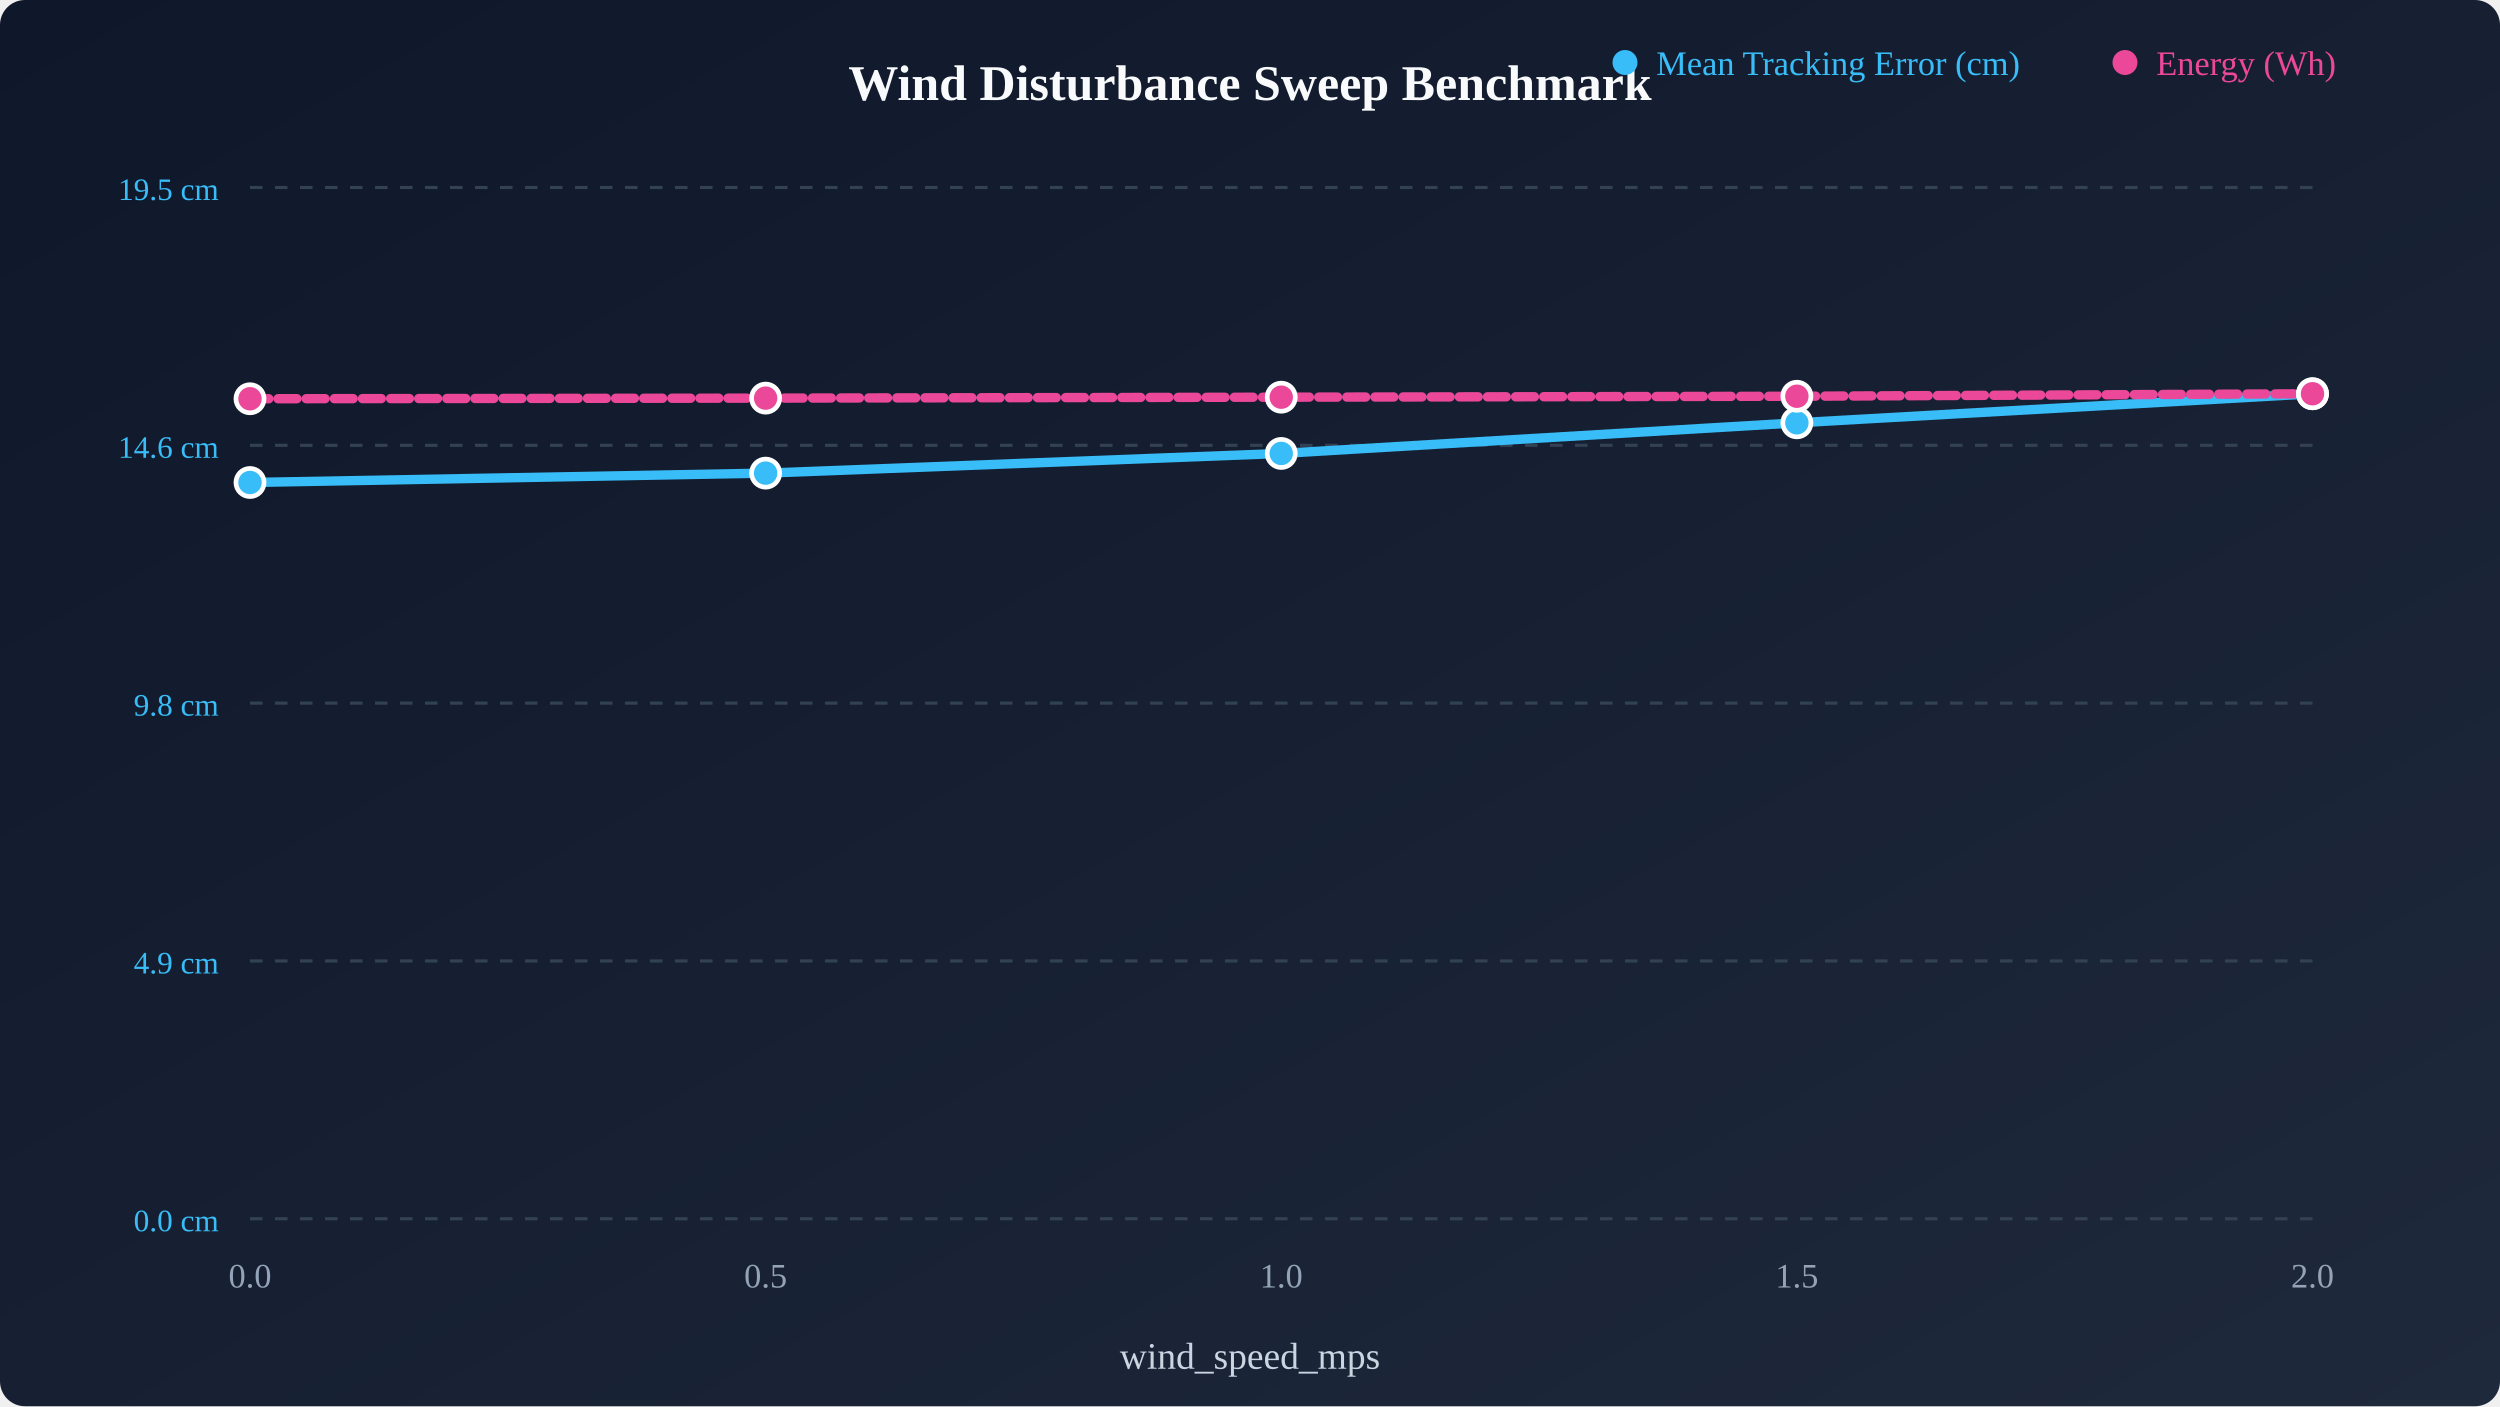
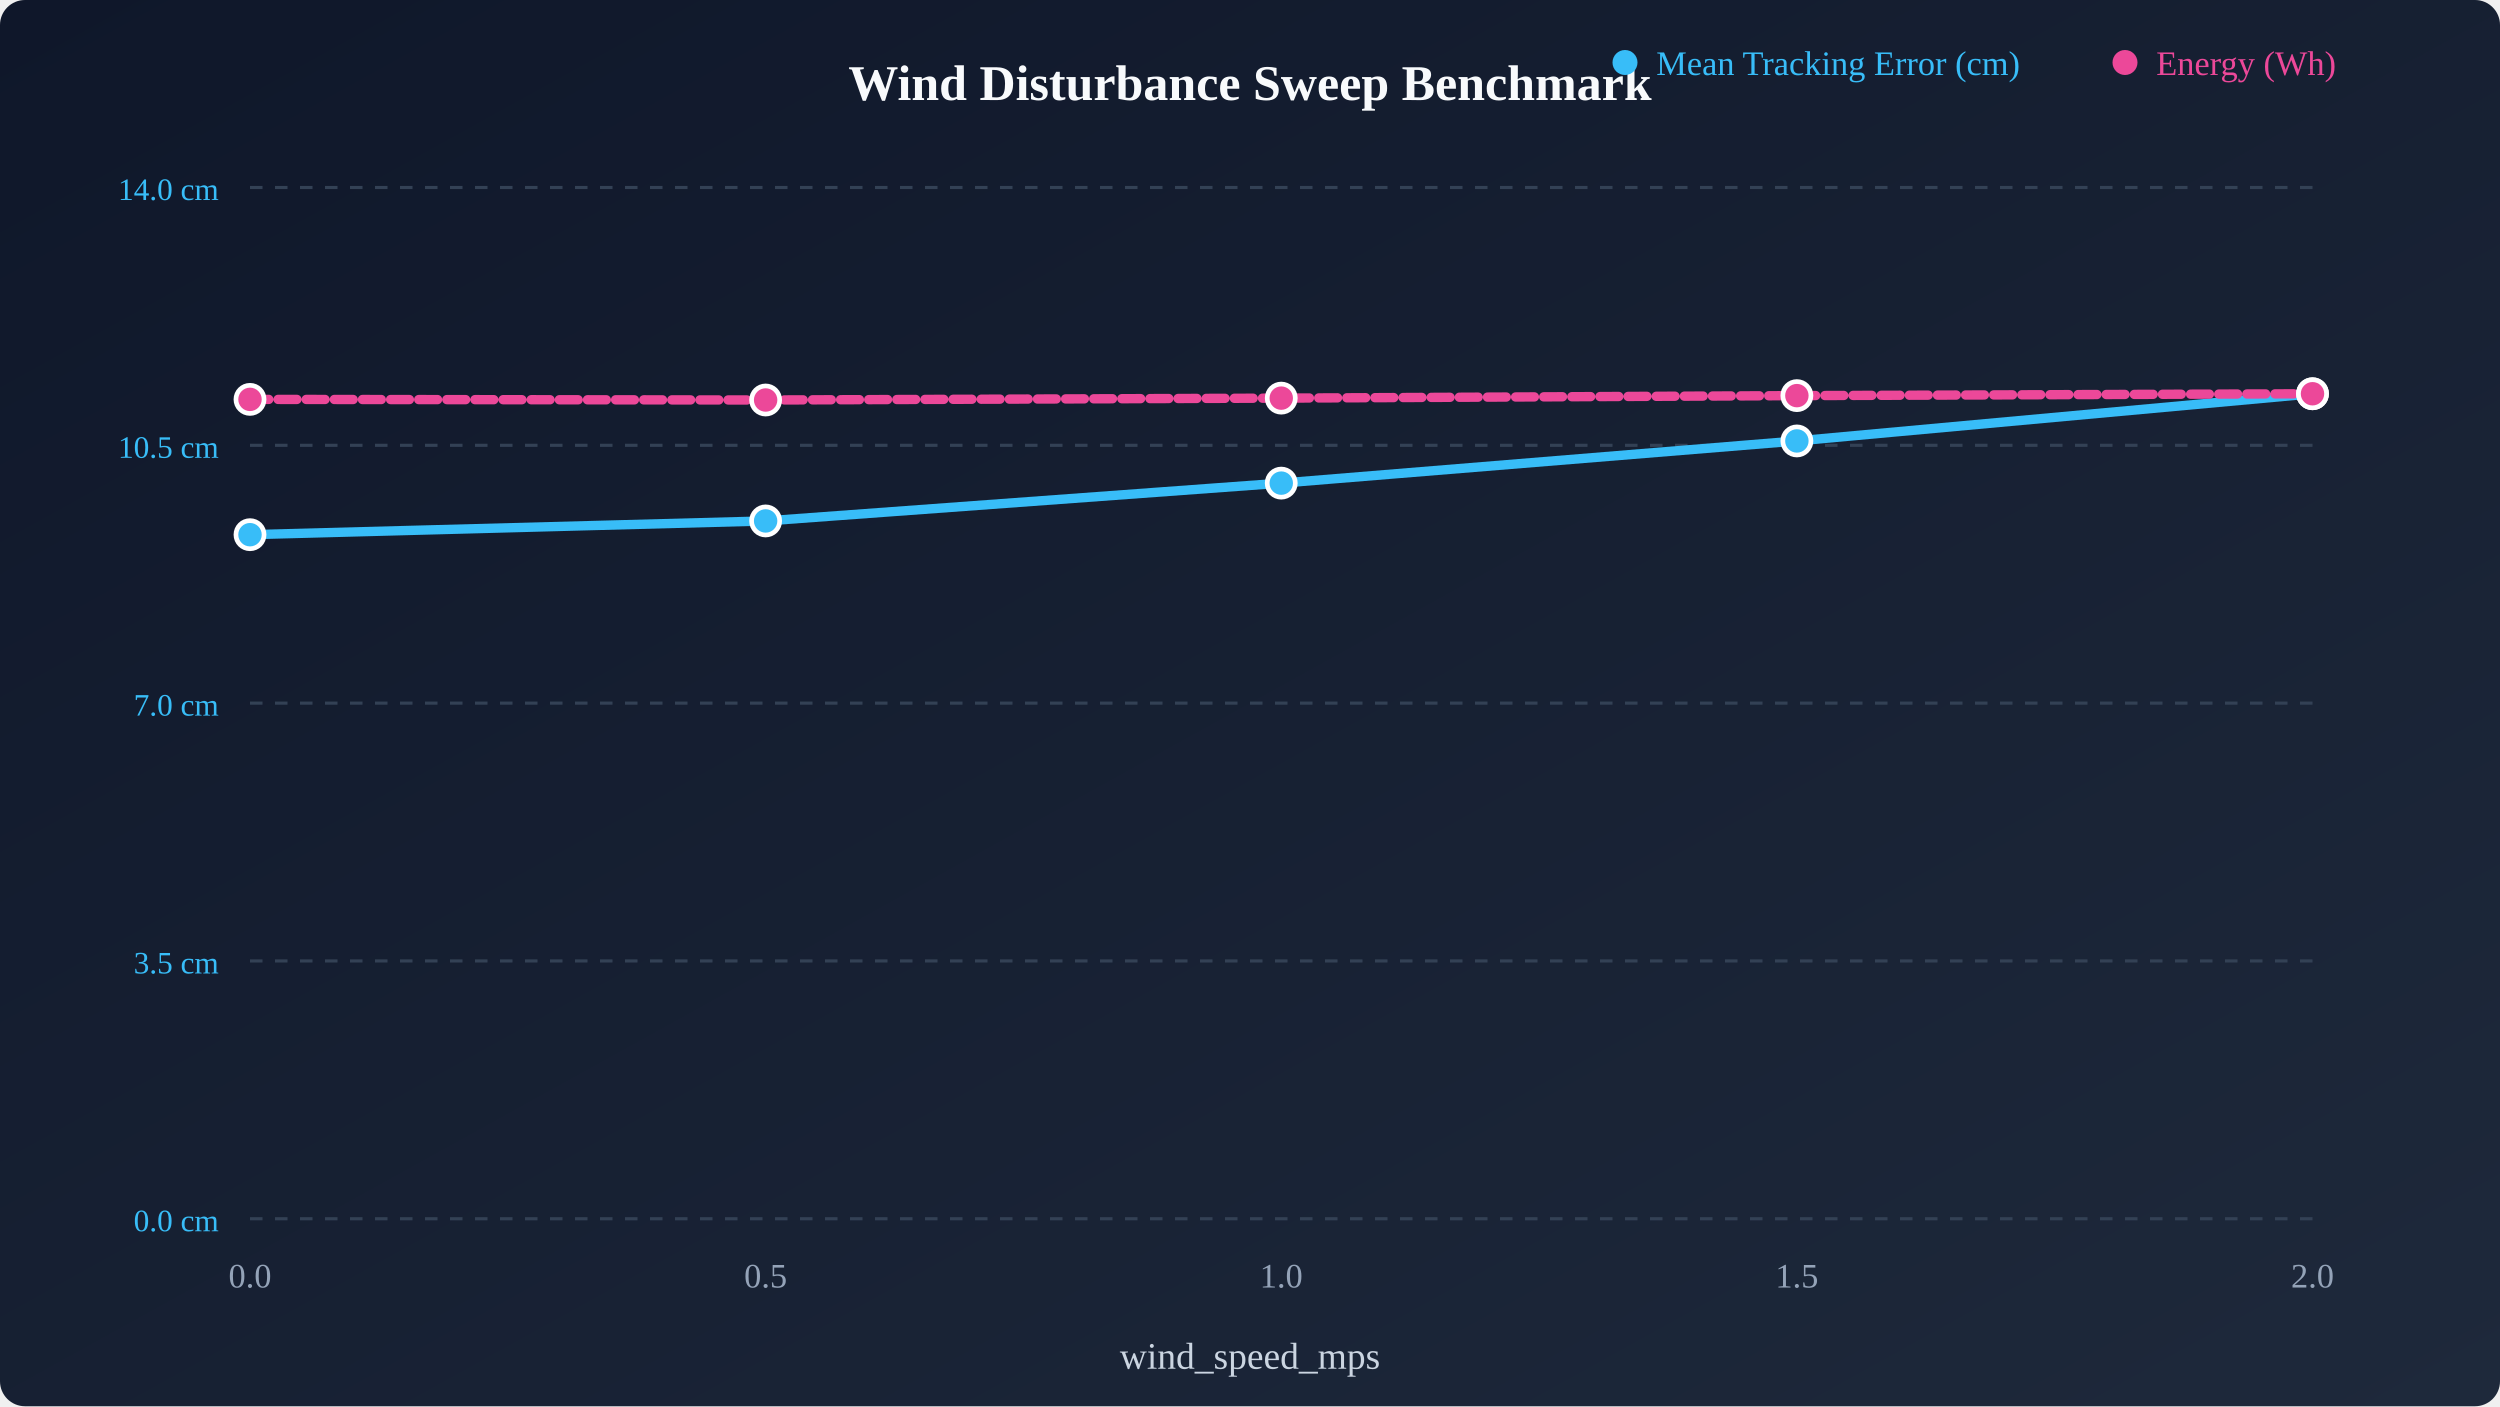
<svg xmlns="http://www.w3.org/2000/svg" viewBox="0 0 800 450" width="100%" height="100%">
  <defs>
    <linearGradient id="bgGrad" x1="0%" y1="0%" x2="100%" y2="100%">
      <stop offset="0%" stop-color="#0f172a" />
      <stop offset="100%" stop-color="#1e293b" />
    </linearGradient>
  </defs>
  <rect width="800" height="450" fill="url(#bgGrad)" rx="8" />
  <text x="400.0" y="32" fill="#f8fafc" font-size="16" font-weight="bold" text-anchor="middle">Wind Disturbance Sweep Benchmark</text>
  <line x1="80" y1="60.0" x2="740" y2="60.0" stroke="#334155" stroke-dasharray="4,4" />
-   <text x="70" y="64.0" fill="#38bdf8" font-size="10" text-anchor="end">19.5 cm</text>
+   <text x="70" y="64.0" fill="#38bdf8" font-size="10" text-anchor="end">14.0 cm</text>
  <line x1="80" y1="142.5" x2="740" y2="142.5" stroke="#334155" stroke-dasharray="4,4" />
-   <text x="70" y="146.5" fill="#38bdf8" font-size="10" text-anchor="end">14.6 cm</text>
+   <text x="70" y="146.5" fill="#38bdf8" font-size="10" text-anchor="end">10.5 cm</text>
  <line x1="80" y1="225.0" x2="740" y2="225.0" stroke="#334155" stroke-dasharray="4,4" />
-   <text x="70" y="229.0" fill="#38bdf8" font-size="10" text-anchor="end">9.8 cm</text>
+   <text x="70" y="229.0" fill="#38bdf8" font-size="10" text-anchor="end">7.0 cm</text>
  <line x1="80" y1="307.5" x2="740" y2="307.5" stroke="#334155" stroke-dasharray="4,4" />
-   <text x="70" y="311.5" fill="#38bdf8" font-size="10" text-anchor="end">4.9 cm</text>
+   <text x="70" y="311.5" fill="#38bdf8" font-size="10" text-anchor="end">3.5 cm</text>
  <line x1="80" y1="390.0" x2="740" y2="390.0" stroke="#334155" stroke-dasharray="4,4" />
  <text x="70" y="394.0" fill="#38bdf8" font-size="10" text-anchor="end">0.0 cm</text>
  <text x="80.0" y="412" fill="#94a3b8" font-size="11" text-anchor="middle">0.0</text>
  <text x="245.0" y="412" fill="#94a3b8" font-size="11" text-anchor="middle">0.5</text>
  <text x="410.0" y="412" fill="#94a3b8" font-size="11" text-anchor="middle">1.0</text>
  <text x="575.0" y="412" fill="#94a3b8" font-size="11" text-anchor="middle">1.5</text>
  <text x="740.0" y="412" fill="#94a3b8" font-size="11" text-anchor="middle">2.0</text>
-   <polyline points="80.0,154.4 245.0,151.4 410.0,145.1 575.0,135.3 740.0,126.0" fill="none" stroke="#38bdf8" stroke-width="3" stroke-linecap="round" />
-   <polyline points="80.0,127.6 245.0,127.4 410.0,127.1 575.0,126.8 740.0,126.0" fill="none" stroke="#ec4899" stroke-width="3" stroke-linecap="round" stroke-dasharray="6,3" />
-   <circle cx="80.0" cy="154.4" r="4.5" fill="#38bdf8" stroke="#ffffff" stroke-width="1.5" />
-   <circle cx="245.0" cy="151.4" r="4.5" fill="#38bdf8" stroke="#ffffff" stroke-width="1.5" />
-   <circle cx="410.0" cy="145.1" r="4.5" fill="#38bdf8" stroke="#ffffff" stroke-width="1.5" />
-   <circle cx="575.0" cy="135.3" r="4.5" fill="#38bdf8" stroke="#ffffff" stroke-width="1.5" />
+   <polyline points="80.0,171.1 245.0,166.7 410.0,154.6 575.0,141.1 740.0,126.0" fill="none" stroke="#38bdf8" stroke-width="3" stroke-linecap="round" />
+   <polyline points="80.0,127.8 245.0,128.0 410.0,127.4 575.0,126.6 740.0,126.0" fill="none" stroke="#ec4899" stroke-width="3" stroke-linecap="round" stroke-dasharray="6,3" />
+   <circle cx="80.0" cy="171.1" r="4.5" fill="#38bdf8" stroke="#ffffff" stroke-width="1.5" />
+   <circle cx="245.0" cy="166.7" r="4.5" fill="#38bdf8" stroke="#ffffff" stroke-width="1.5" />
+   <circle cx="410.0" cy="154.6" r="4.5" fill="#38bdf8" stroke="#ffffff" stroke-width="1.5" />
+   <circle cx="575.0" cy="141.1" r="4.5" fill="#38bdf8" stroke="#ffffff" stroke-width="1.5" />
  <circle cx="740.0" cy="126.0" r="4.5" fill="#38bdf8" stroke="#ffffff" stroke-width="1.5" />
-   <circle cx="80.0" cy="127.6" r="4.5" fill="#ec4899" stroke="#ffffff" stroke-width="1.5" />
-   <circle cx="245.0" cy="127.4" r="4.5" fill="#ec4899" stroke="#ffffff" stroke-width="1.5" />
-   <circle cx="410.0" cy="127.1" r="4.5" fill="#ec4899" stroke="#ffffff" stroke-width="1.5" />
-   <circle cx="575.0" cy="126.8" r="4.5" fill="#ec4899" stroke="#ffffff" stroke-width="1.5" />
+   <circle cx="80.0" cy="127.8" r="4.5" fill="#ec4899" stroke="#ffffff" stroke-width="1.5" />
+   <circle cx="245.0" cy="128.0" r="4.5" fill="#ec4899" stroke="#ffffff" stroke-width="1.5" />
+   <circle cx="410.0" cy="127.4" r="4.5" fill="#ec4899" stroke="#ffffff" stroke-width="1.5" />
+   <circle cx="575.0" cy="126.6" r="4.5" fill="#ec4899" stroke="#ffffff" stroke-width="1.5" />
  <circle cx="740.0" cy="126.0" r="4.5" fill="#ec4899" stroke="#ffffff" stroke-width="1.5" />
  <g transform="translate(520, 20)">
    <circle cx="0" cy="0" r="4" fill="#38bdf8" />
    <text x="10" y="4" fill="#38bdf8" font-size="11">Mean Tracking Error (cm)</text>
    <circle cx="160" cy="0" r="4" fill="#ec4899" />
    <text x="170" y="4" fill="#ec4899" font-size="11">Energy (Wh)</text>
  </g>
  <text x="400.0" y="438" fill="#cbd5e1" font-size="12" text-anchor="middle">wind_speed_mps</text>
</svg>
